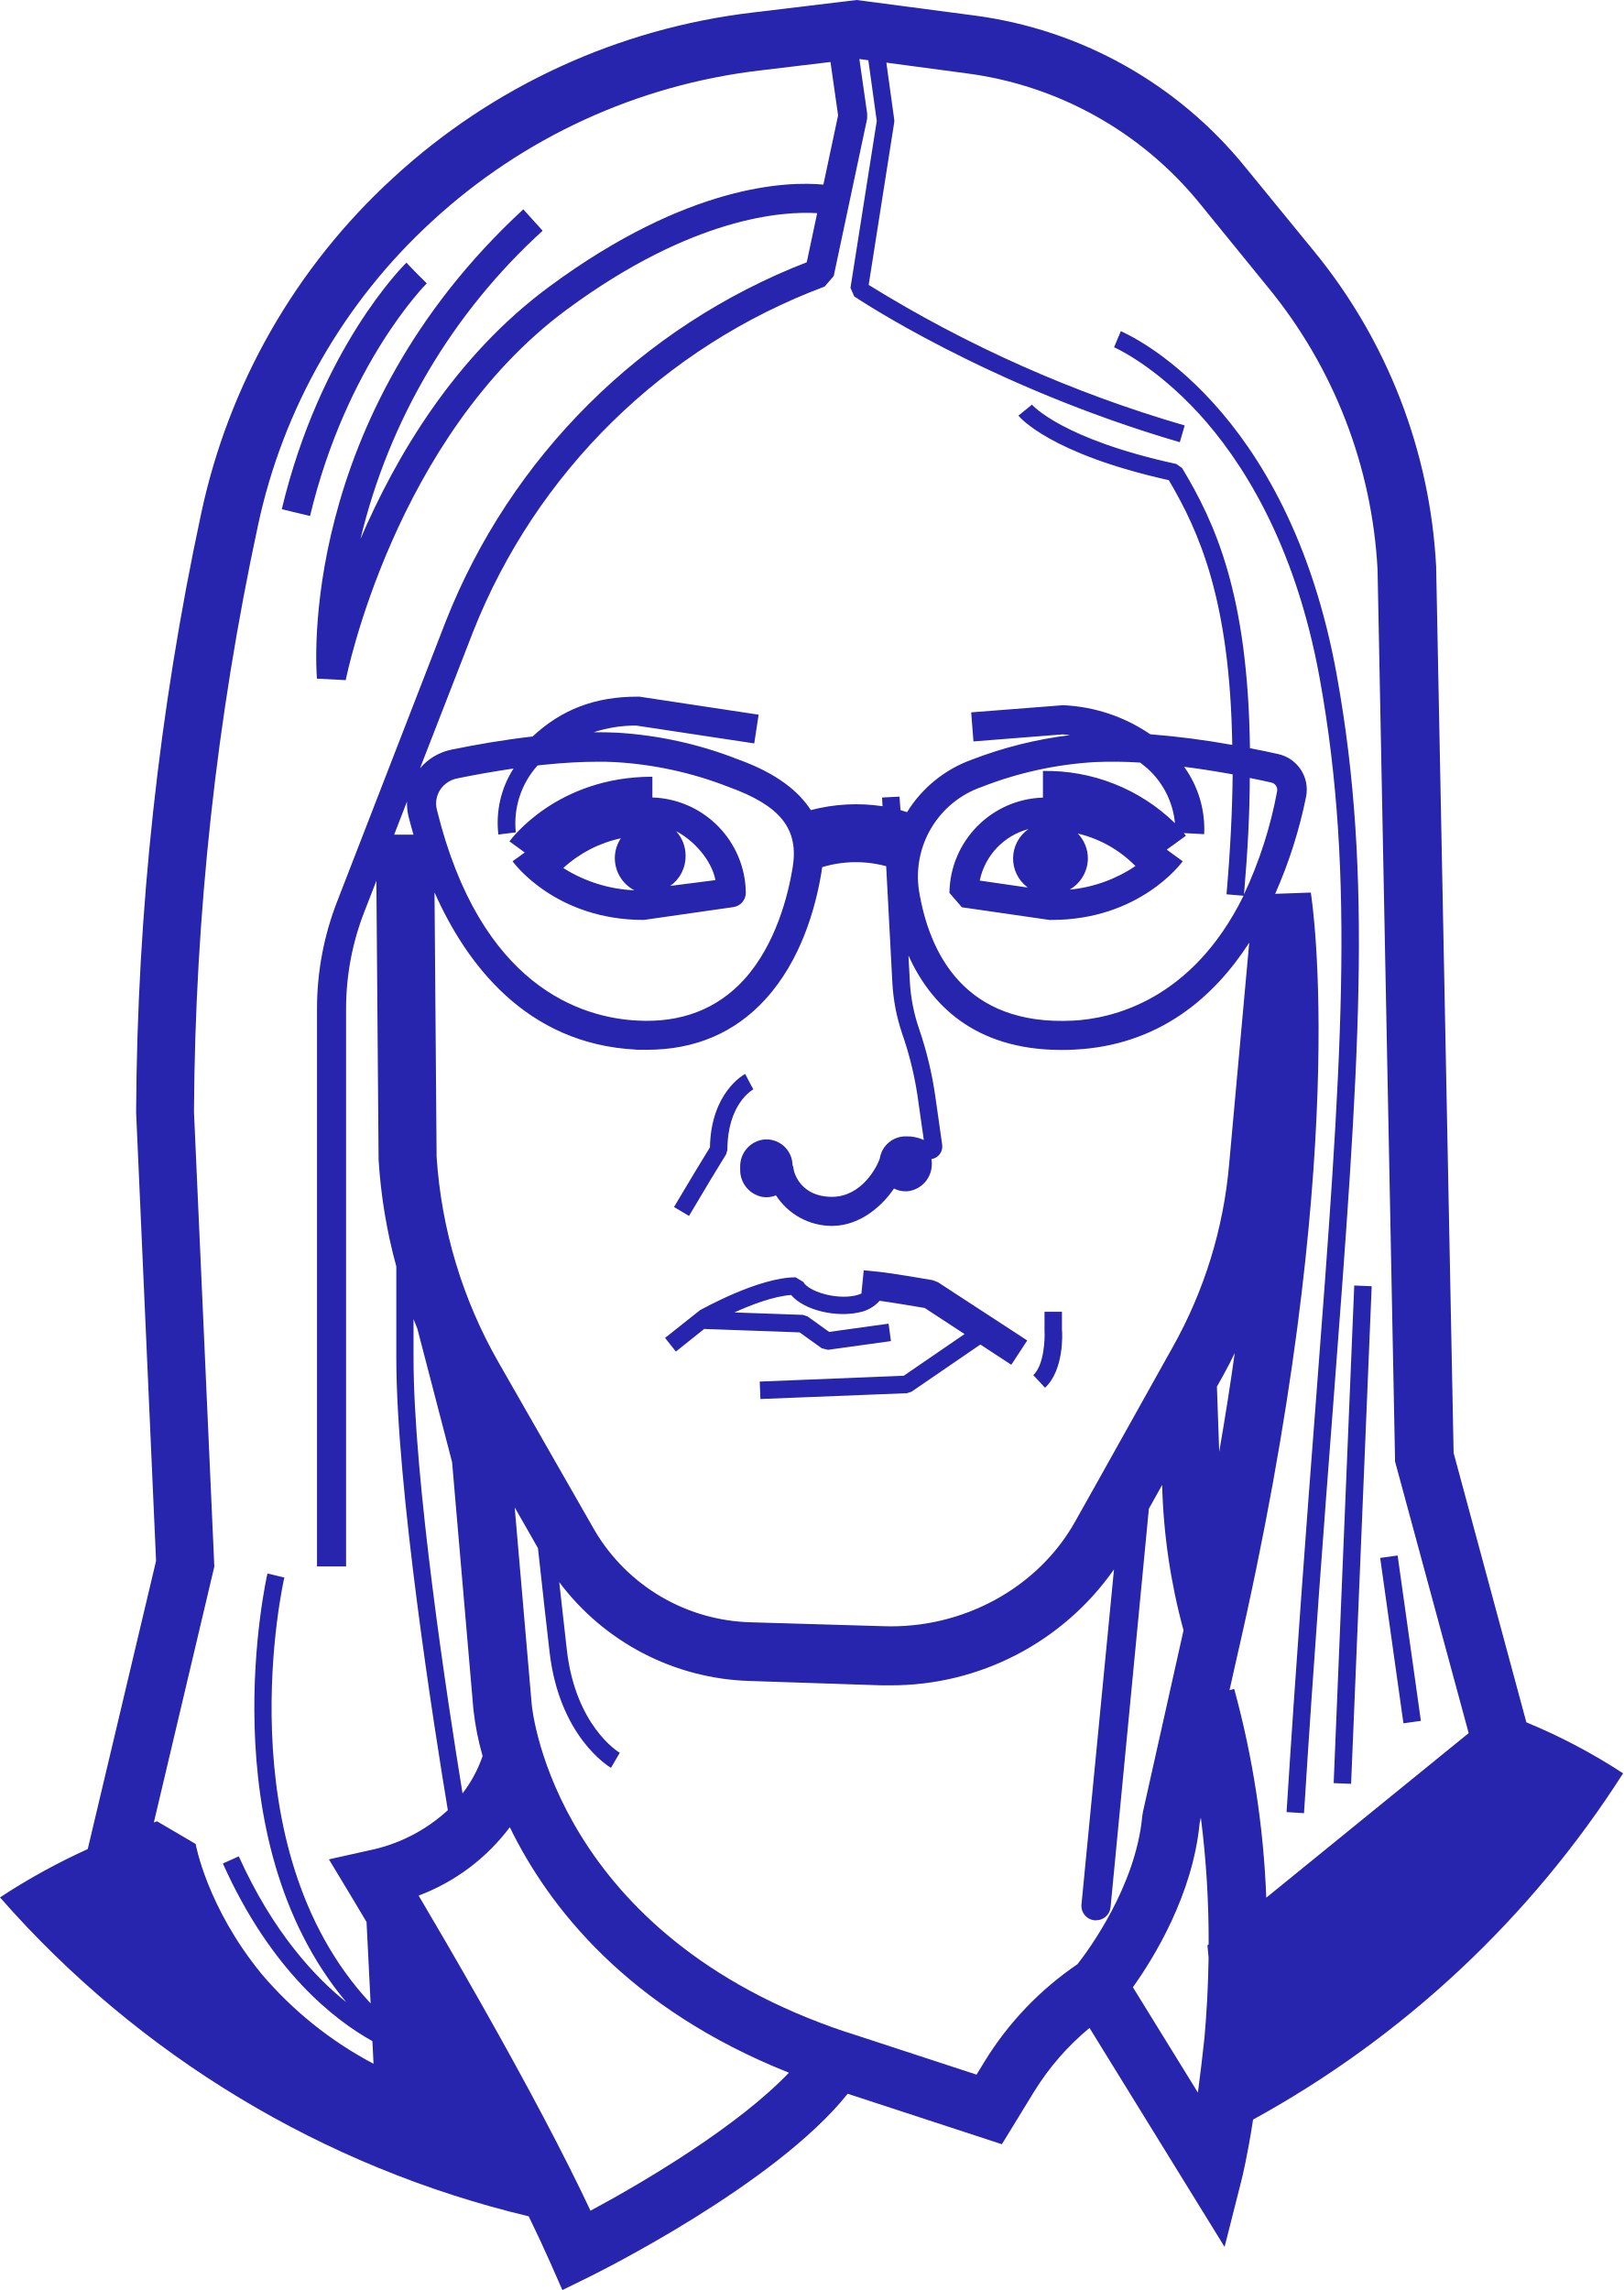
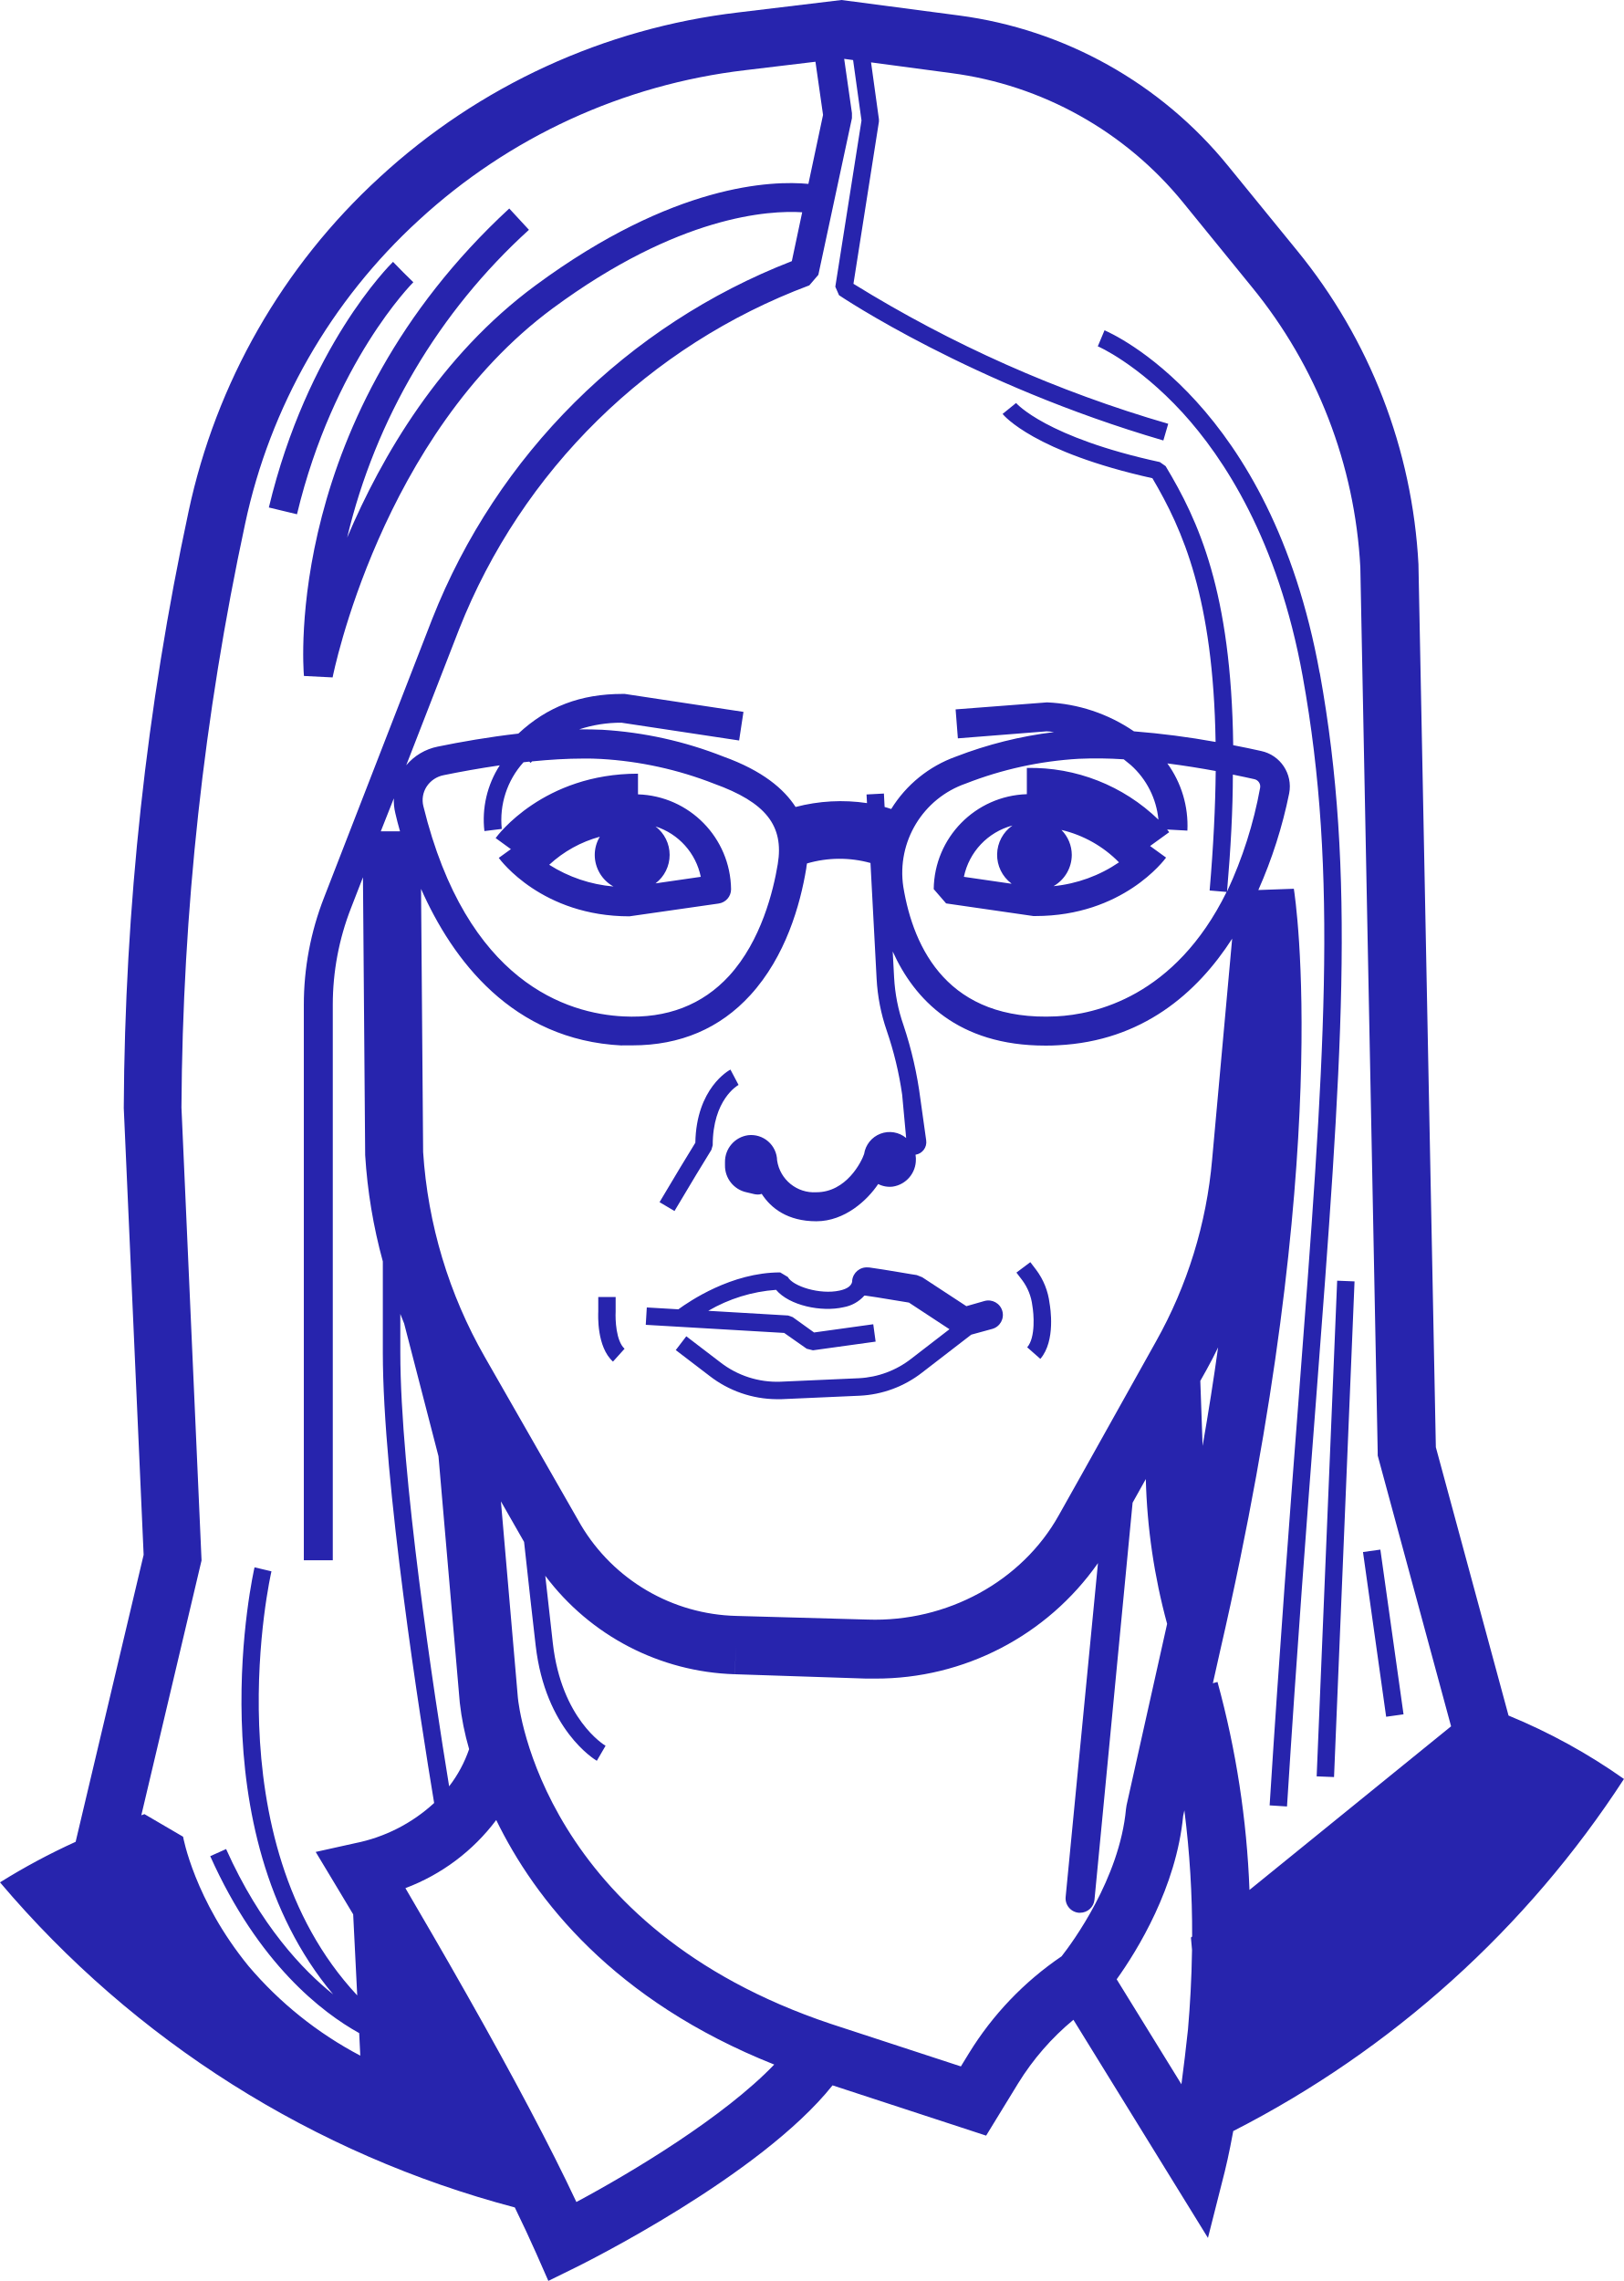
- <svg xmlns="http://www.w3.org/2000/svg" viewBox="0 0 279.19 393.83">
+ <svg xmlns="http://www.w3.org/2000/svg" viewBox="0 0 280.4 393.83">
+   <defs>
+     <style>.cls-1{fill:#2724ad;}</style>
+   </defs>
  <g id="Layer_2" data-name="Layer 2">
    <g id="Layer_1-2" data-name="Layer 1">
-       <path d="M121.11,228.55l16.41.59,3.81,2.73,1.08.27,10.82-1.5-.41-3-10.22,1.42-3.69-2.65-.82-.28-11.79-.42c2.93-1.33,6.76-2.79,9.76-3,2.29,2.7,7.82,3.86,11.64,3a6.24,6.24,0,0,0,3.58-2c2.16.28,6.31,1,7.75,1.23l6.86,4.49-10.46,7.17-24.77,1,.12,3,25.2-1,.79-.26,11.84-8.11,5.32,3.48,2.74-4.18-15.33-10-.94-.37c-.29-.05-7.09-1.23-9.36-1.45l-2.49-.25-.4,4a5.16,5.16,0,0,1-1.08.35c-3.4.74-8.06-.74-8.92-2.35l-1.32-.79c-6.35,0-16,5.43-16.45,5.66l-6,4.76,1.86,2.35Zm3.76-30,.23-.79c0-7.88,4.28-10.32,4.46-10.42l-.71-1.32-.69-1.33c-.24.13-5.89,3.19-6.06,12.63-1.39,2.24-3.47,5.69-6.18,10.26l2.58,1.53C121.35,204.28,123.5,200.73,124.87,198.53ZM88.15,148.12c.3.41,7.49,10.09,22.56,10.09L126.13,156h0a2.49,2.49,0,0,0,2.14-2.46,16.6,16.6,0,0,0-16.07-16.39v-3.57c-16.33,0-24.25,10.67-24.58,11.12l2.63,1.91Zm29.76-1a6.17,6.17,0,0,0-1.64-4.18c3.09,1.6,6.11,5,6.78,8.42l-7.79,1A6.2,6.2,0,0,0,117.91,147.15Zm-11.1-3a6.14,6.14,0,0,0-1.07,3.47,6.26,6.26,0,0,0,3.36,5.52,24.84,24.84,0,0,1-12.22-3.83A21.17,21.17,0,0,1,106.82,144.16Zm123.1-28c-8.44-46.66-36-58.67-37.15-59.16l-1.16,2.77c.07,0,6.87,3,14.59,11.4,7.13,7.8,16.52,22,20.78,45.53,6.22,34.37,3.76,66.52-.7,124.9-1.54,20.13-3.28,42.94-5,70.08l3,.19c1.71-27.12,3.46-49.92,5-70C233.74,183.23,236.21,150.94,229.92,116.19ZM179.73,238.66c3.27-3,3-9.42,2.91-10v-3.06h-3v3.16c.09,1.47-.06,6-1.93,7.73Zm49.64,68,3,.12,3.54-85.58-3-.12Zm12-10.29,3-.42-4-28.44-3,.42ZM73.4,48.73,71.65,47,69.9,45.17c-.6.59-14.8,14.74-21.44,42.4l4.86,1.17C59.61,62.56,73.26,48.87,73.4,48.73ZM262.51,296.2,250,249.87l-3-152.22v-.17a93.37,93.37,0,0,0-21-54.27L214.11,28.67a72,72,0,0,0-46.5-26L147.33,0,129.48,2.15A110.39,110.39,0,0,0,67.6,30.6a109,109,0,0,0-33,57.71,502.34,502.34,0,0,0-11.19,103l3.43,77.13L15.09,318A110.77,110.77,0,0,0,0,326.31a174.9,174.9,0,0,0,90.93,54.85c1.4,2.87,2.63,5.52,3.69,7.91l2.1,4.77,4.68-2.3c1.38-.68,31.93-15.83,44.39-31.46l26.52,8.68,5.51-9a44.68,44.68,0,0,1,9.56-11l23.23,37.66,2.9-11.45c.13-.5,1.06-4.29,2-10.45a175.82,175.82,0,0,0,63.64-59.55A100.85,100.85,0,0,0,262.51,296.2ZM45,339.49C35.59,328,33.66,317.2,33.65,317.12L27,313.22l-.54.2,10.4-44L33.36,191.2a492.18,492.18,0,0,1,11-100.8A99,99,0,0,1,74.36,38a100.45,100.45,0,0,1,56.31-25.88l12.16-1.46,1.31,9.18-2.53,11.91c-6.23-.59-23.27-.08-47.11,17.52C78.08,61.36,68,78.7,62,92.68a104.56,104.56,0,0,1,31.33-53L90,36C51.12,71.88,54.36,114.9,54.51,116.71l4.95.26c.08-.42,8.36-41.81,38-63.72,21.76-16.07,37.37-16.95,43.08-16.59l-1.79,8.44a109.28,109.28,0,0,0-62.09,61.77L58,155a50.83,50.83,0,0,0-3.48,18.5v95.89h5V173.49a45.85,45.85,0,0,1,3.14-16.68l2.07-5.33.38,47.68v.26a90.53,90.53,0,0,0,3.05,18.38v15.74c0,22.22,6.51,63.6,8.86,77.77a28.3,28.3,0,0,1-13.65,6.94l-6.8,1.52,3.62,6s1.09,1.8,2.85,4.77l.7,14C38.43,317.41,48.78,271.8,48.9,271.3L46,270.61c-.12.5-10.3,45.24,13.57,73.73C54.3,340.13,47,332.43,41.07,319.25l-2.74,1.23c8.33,18.6,19.33,27,25.72,30.55l.19,3.89A65,65,0,0,1,45,339.49Zm48.89-208c3-.3,6-.49,8.93-.49,1,0,2,0,3,.07a63.53,63.53,0,0,1,19.5,4.27c8.92,3.21,12.11,7.24,11,13.89-.76,4.6-2.85,13.21-8.4,19.29-4.59,5-10.73,7.4-18.25,7-9.69-.48-27.07-5.84-34.54-36.3a4.32,4.32,0,0,1,.55-3.36,4.57,4.57,0,0,1,3-2c2.83-.58,6.13-1.18,9.64-1.69a17.27,17.27,0,0,0-2.61,11.35l3-.37a14.86,14.86,0,0,1,3.75-11.51l1-.11Zm15.56,49.05q.91,0,1.81,0c8.27,0,15.12-2.92,20.38-8.69,6.09-6.68,8.6-15.57,9.64-21.85,0-.25.09-.54.13-.87a19.92,19.92,0,0,1,11-.16l1.06,20a32.82,32.82,0,0,0,1.67,8.74,59.12,59.12,0,0,1,2.63,10.54l1.11,7.8a7,7,0,0,0-3.14-.62,4.49,4.49,0,0,0-4.43,3.81c-.45,1.38-3.08,6.59-8.24,6.59-5.32,0-6.52-4.08-6.59-4.81a2.21,2.21,0,0,0-.18-.68,4.49,4.49,0,0,0-5-4.36,4.63,4.63,0,0,0-4,4.66v.5a4.71,4.71,0,0,0,3.73,4.69,4.4,4.4,0,0,0,2.43-.25,11.48,11.48,0,0,0,9.61,5.25c5,0,8.84-3.67,10.68-6.43a4.38,4.38,0,0,0,2.51.45,4.7,4.7,0,0,0,4-4.73v-.19a4.45,4.45,0,0,0-.06-.59h0a2.19,2.19,0,0,0,1.84-2.48l-1.18-8.3a63.27,63.27,0,0,0-2.8-11.64,29.77,29.77,0,0,1-1.58-8.11l-.24-4.48c3.73,8.26,11.24,16.24,26.33,16.24.72,0,1.47,0,2.23-.06,14.52-.72,24-9,30.05-18.4l-3.46,38.14a77.94,77.94,0,0,1-9.7,31.42l-12.85,23,4,2.24h0l-4-2.24-3.93,7c-6.36,11.4-19.32,18.5-33,18L129.18,279a32.13,32.13,0,0,1-26.85-15.7l-16.59-29a81.88,81.88,0,0,1-10.65-35.39l-.36-45.44C80.14,165.66,90.44,179.57,109.42,180.51Zm75.92-37.19a20.51,20.51,0,0,1,9.91,5.59A24.36,24.36,0,0,1,183.95,153a6.25,6.25,0,0,0,3.15-5.4A6.17,6.17,0,0,0,185.34,143.32Zm-6-10.72v4.54a16.6,16.6,0,0,0-16.08,16.39l2.14,2.47,15.06,2.18.36,0c15.07,0,22.26-9.68,22.56-10.09l-2.75-2,3.3-2.39s-.16-.21-.36-.46l3.5.19a18.26,18.26,0,0,0-3.45-11.59c3,.38,5.85.85,8.35,1.3-.06,6.11-.39,12.94-1.06,20.63l2.93.25c-8.94,18.16-22.82,21.16-29.39,21.48-18.64.92-24.67-11.65-26.43-22.36a16.31,16.31,0,0,1,10.8-17.84,63.5,63.5,0,0,1,19.5-4.27,71,71,0,0,1,7.76.09c.42.34.84.68,1.22,1a14.49,14.49,0,0,1,4.75,9.42A31.7,31.7,0,0,0,179.36,132.59Zm-2.68,20-8.19-1.19a11.61,11.61,0,0,1,8.38-8.86,6.18,6.18,0,0,0-.19,10Zm37.25,1.31c.64-7.47,1-14.14,1-20.15,1.46.29,2.73.57,3.71.79a1.29,1.29,0,0,1,1,1.48A73.15,73.15,0,0,1,213.92,153.88ZM77.75,251.44,81.42,294A48.25,48.25,0,0,0,83,302a22.34,22.34,0,0,1-3.45,6.42c-2.59-15.89-8.43-54-8.43-74.91v-6.65c.21.55.44,1.1.66,1.65Zm-6.64-107.9-3.32,0L70,137.84a9.38,9.38,0,0,0,.26,2.57C70.5,141.35,70.78,142.41,71.11,143.54Zm30.45,236.66c-4.44-9.45-10.77-21.43-18.85-35.7C78.47,337,74.6,330.4,72,326a35,35,0,0,0,15.68-11.76c6.66,13.68,20.26,31.18,48,42.22C127.07,365.51,111.16,375.05,101.56,380.19Zm83.78-42.42a54.92,54.92,0,0,0-16,16.74l-1.39,2.27-22.39-7.33-.06,0c-49.7-16.62-53.9-54.72-54.05-56.31l-2.93-33.91,4,7c.71,6.49,1.56,14.16,2,17.88,1.69,14.59,10.2,19.7,10.56,19.91l1.51-2.59c-.31-.18-7.59-4.65-9.1-17.66-.3-2.57-.79-7-1.31-11.69a42.49,42.49,0,0,0,32.74,17l22.66.75,1.55,0a46.78,46.78,0,0,0,38.46-19.94L186,327.52a2.5,2.5,0,0,0,2.25,2.73h.24A2.5,2.5,0,0,0,191,328l6.59-68.54,2.28-4.08a105.35,105.35,0,0,0,3.68,25l-7,31.31-.1.66C195.34,324.37,187.19,335.41,185.33,337.77Zm22.52-1.11c-.07,5-.34,9.6-.71,13.78-.33,3.13-.73,6.41-1.13,9.43l-11.18-18.12c3.58-5,10.3-15.9,11.48-28.23l.21-.94a167.31,167.31,0,0,1,1.34,21.8l-.21.17Zm1.83-86.94-.4-11.26,1.07-1.91q1.07-1.92,2-3.88Q211.23,240.77,209.68,249.72Zm8.09,76.63a158.54,158.54,0,0,0-5.52-35.91l-.8.22,1.25-5.58c19.78-85.82,13-129.76,12.73-131.59l-6.13.22A80.7,80.7,0,0,0,224.63,137a6.26,6.26,0,0,0-4.86-7.33c-1.37-.31-3-.65-4.8-1-.33-26.52-6-38.76-11.67-48.18l-1-.7c-19.66-4.27-24.77-10.14-24.82-10.2l-2.33,1.89c.22.27,5.46,6.56,25.87,11.1,5.27,8.94,10.51,20.69,10.91,45.53a141.63,141.63,0,0,0-14.1-1.83,28.75,28.75,0,0,0-15-5l-15.8,1.23.39,5,15.31-1.21c.43,0,.86.08,1.28.13a70.66,70.66,0,0,0-16.92,4.23A21.75,21.75,0,0,0,156,139.67c-.38-.13-.76-.25-1.13-.35L154.7,137l-3,.16.08,1.49a30.71,30.71,0,0,0-12.33.67c-2-3.1-5.68-6.26-12.46-8.7A68,68,0,0,0,106.05,126c-1.29-.06-2.61-.08-3.94-.07a23,23,0,0,1,7.3-1.15l20.31,3.07.75-4.94-20.5-3.1-.37,0c-7.25,0-13,2.19-18,6.85-5.1.58-10,1.45-13.94,2.26a9.54,9.54,0,0,0-5.43,3.22l9.12-23.46a104.31,104.31,0,0,1,60.48-59.4l1.56-1.82,5.75-27.07,0-.87-1.34-9.37,1.54.21,1.45,10.44-4.52,28.7.64,1.47c.22.15,22.82,15.39,56,25.08l.84-2.88A219.61,219.61,0,0,1,149.4,49l4.4-28V20.6l-1.36-9.83,13.84,1.85A62,62,0,0,1,206.35,35l11.83,14.54a83.44,83.44,0,0,1,18.74,48.41l3,152.75v.61l12.67,46.75Z" style="fill:#2724ad" />
+       <path class="cls-1" d="M139.29,232.87l1.08.27,10.82-1.5-.41-3-10.22,1.42-3.69-2.65-.79-.28-13.79-.81A27.06,27.06,0,0,1,134,222.7c2.28,2.71,7.82,3.88,11.65,3a6.24,6.24,0,0,0,3.59-2l.2,0h0c2.24.3,6.12,1,7.5,1.2l7,4.6-6.56,5.06a16,16,0,0,1-9.09,3.4l-13.53.6a15.92,15.92,0,0,1-10.4-3.36l-5.86-4.48-1.82,2.38,5.86,4.48a19.09,19.09,0,0,0,11.56,4l.8,0,13.53-.6a19,19,0,0,0,10.79-4l8.48-6.54,3.65-1a2.5,2.5,0,1,0-1.38-4.81l-3.11.89-7.63-5-.94-.37c-.22,0-5.35-.93-8.24-1.32h-.17a2.53,2.53,0,0,0-2.74,2.28c0,.06,0,.12,0,.18-.15.74-.88,1.26-2.19,1.54-3.39.74-8.06-.74-8.92-2.35l-1.32-.79c-8.42,0-15.69,5-17.58,6.37l-5.45-.32-.18,3,23.9,1.4Zm-16.46-34.34.23-.79c0-7.88,4.28-10.32,4.46-10.42l-1.4-2.65c-.24.13-5.89,3.18-6.06,12.63-1.38,2.22-3.45,5.67-6.18,10.26l2.58,1.53C119.33,204.26,121.47,200.71,122.83,198.53ZM86.12,148.12c.3.41,7.49,10.09,22.56,10.09L124.09,156h0a2.49,2.49,0,0,0,2.14-2.46,16.6,16.6,0,0,0-16.07-16.39v-3.57c-16.33,0-24.26,10.67-24.58,11.12l2.63,1.91ZM121,151.39l-7.81,1.13a6.18,6.18,0,0,0,0-9.83A11.58,11.58,0,0,1,121,151.39Zm-17.43-6.93a6.13,6.13,0,0,0-.88,3.16,6.25,6.25,0,0,0,3.23,5.44,24.59,24.59,0,0,1-11.09-3.75A21,21,0,0,1,103.59,144.46Zm124.29-28.27c-8.44-46.66-36-58.67-37.15-59.16l-1.16,2.77c.07,0,6.87,3,14.59,11.4,7.13,7.79,16.52,22,20.78,45.53,6.22,34.37,3.76,66.52-.7,124.9-1.54,20.13-3.28,42.94-5,70.08l3,.19c1.71-27.12,3.46-49.92,5-70C231.7,183.23,234.17,150.94,227.88,116.19ZM178.25,225.43c.24,1.32.6,5.47-.89,7.19l2.27,2c2.7-3.12,1.7-9,1.59-9.61a12,12,0,0,0-2.32-5.78l-1-1.31-2.4,1.8,1,1.31A9.15,9.15,0,0,1,178.25,225.43Zm-72.41,9.66,2-2.22c-1.49-1.35-1.61-5.08-1.54-6.37v-2.56h-3v2.47C103.28,227,103,232.53,105.84,235.09Zm121.5,71.61,3,.12,3.54-85.58-3-.12Zm12-10.29,3-.42-4-28.44-3,.42ZM71.37,48.73,69.61,47l-1.75-1.79c-.6.59-14.8,14.74-21.44,42.41l4.86,1.17C57.57,62.56,71.23,48.87,71.37,48.73ZM260.47,296.2l-12.55-46.33-3-152.22v-.17a93.38,93.38,0,0,0-21-54.27L212.07,28.67a72,72,0,0,0-46.5-26L145.3,0,127.45,2.15A110.39,110.39,0,0,0,65.56,30.6a109,109,0,0,0-33,57.71,502.41,502.41,0,0,0-11.19,103l3.43,77.14L13.06,318A112.23,112.23,0,0,0,0,325a175,175,0,0,0,88.89,56.13c1.4,2.87,2.63,5.52,3.69,7.91l2.1,4.77,4.68-2.3c1.38-.68,31.93-15.83,44.39-31.46l26.52,8.68,5.51-9a44.66,44.66,0,0,1,9.56-11l23.23,37.66,2.9-11.45c.1-.4.72-2.9,1.47-7a175.79,175.79,0,0,0,67.46-60.79A101.06,101.06,0,0,0,260.47,296.2ZM42.94,339.49C33.55,328,31.63,317.21,31.61,317.12l-6.67-3.9-.54.2,10.4-44L31.33,191.2a492.23,492.23,0,0,1,11-100.8A99,99,0,0,1,72.33,38a100.46,100.46,0,0,1,56.31-25.88l12.16-1.46,1.31,9.18-2.53,11.91c-6.23-.59-23.27-.08-47.11,17.52C76,61.4,65.88,78.81,59.94,92.82A104.51,104.51,0,0,1,91.33,39.68L87.93,36C49.08,71.88,52.32,114.9,52.48,116.71l4.95.25c.08-.42,8.31-41.78,38-63.72,21.76-16.07,37.37-16.95,43.08-16.59l-1.79,8.44a109.28,109.28,0,0,0-62.09,61.77L55.94,155a50.84,50.84,0,0,0-3.48,18.5v95.89h5V173.49A45.86,45.86,0,0,1,60.6,156.8l2.07-5.33.38,47.68v.26a90.53,90.53,0,0,0,3.05,18.38v15.74c0,22.22,6.51,63.6,8.86,77.77a28.3,28.3,0,0,1-13.65,6.94l-6.8,1.51,3.61,6s1.09,1.8,2.86,4.77l.7,14C36.4,317.4,46.75,271.8,46.87,271.3l-2.92-.69c-.12.5-10.3,45.24,13.57,73.73-5.25-4.21-12.58-11.91-18.48-25.09l-2.74,1.23c8.33,18.6,19.33,27,25.72,30.55l.19,3.89A64.94,64.94,0,0,1,42.94,339.49Zm40.7-196,3-.37a14.86,14.86,0,0,1,3.75-11.51l1-.11.23.21.24-.25c3-.3,6-.49,8.93-.49,1,0,2,0,3,.07a63.53,63.53,0,0,1,19.5,4.27c8.92,3.21,12.11,7.24,11,13.89-.76,4.6-2.85,13.21-8.4,19.29-4.59,5-10.73,7.39-18.25,7-9.69-.48-27.07-5.84-34.54-36.3a4.31,4.31,0,0,1,.55-3.36,4.56,4.56,0,0,1,3-2c2.83-.58,6.14-1.18,9.64-1.69A17.27,17.27,0,0,0,83.64,143.5Zm23.74,37q.91,0,1.81,0c8.27,0,15.12-2.92,20.38-8.69,6.09-6.68,8.6-15.57,9.64-21.85,0-.25.09-.55.13-.87A20,20,0,0,1,150.3,149l1.06,20a32.81,32.81,0,0,0,1.74,8.93A60.2,60.2,0,0,1,155.77,189l.69,7.48a4.46,4.46,0,0,0-7.26,2.77c-.44,1.33-3.07,6.6-8.24,6.6a6.45,6.45,0,0,1-6.78-5.49,4.49,4.49,0,0,0-5-4.36,4.63,4.63,0,0,0-4,4.66v.51a4.7,4.7,0,0,0,3.73,4.69c.87.16,1.79.59,2.61.27,1.6,2.49,4.5,4.73,9.43,4.73s8.84-3.67,10.68-6.43a4.38,4.38,0,0,0,2.51.45,4.7,4.7,0,0,0,4-4.73v-.19a4.44,4.44,0,0,0-.06-.59h0a2.19,2.19,0,0,0,1.84-2.48l-1-7.14A67,67,0,0,0,156,177a29.76,29.76,0,0,1-1.62-8.24l-.24-4.48c3.73,8.26,11.24,16.25,26.33,16.25.72,0,1.47,0,2.23-.06,14.52-.72,24-9,30.05-18.4l-3.46,38.14a77.93,77.93,0,0,1-9.7,31.42l-12.85,23-3.93,7c-6.36,11.4-19.29,18.47-33,18L127.15,279a32.14,32.14,0,0,1-26.85-15.7l-16.59-29a81.89,81.89,0,0,1-10.65-35.39l-.36-45.44C78.1,165.66,88.41,179.57,107.39,180.51Zm75.92-37.19a20.51,20.51,0,0,1,9.91,5.59A24.35,24.35,0,0,1,181.91,153a6.25,6.25,0,0,0,3.15-5.4A6.17,6.17,0,0,0,183.3,143.32Zm-6-10.72v4.54a16.6,16.6,0,0,0-16.08,16.39l2.14,2.47,15.06,2.18.36,0c15.07,0,22.26-9.68,22.56-10.09l-2.76-2,3.3-2.39s-.16-.21-.36-.46l3.5.19a18.26,18.26,0,0,0-3.46-11.6c3,.38,5.85.85,8.35,1.31-.06,6.11-.39,12.94-1.05,20.63l2.93.25c-8.94,18.16-22.82,21.16-29.39,21.48-18.64.92-24.67-11.65-26.43-22.36a16.31,16.31,0,0,1,10.8-17.84,63.5,63.5,0,0,1,19.5-4.27,70.75,70.75,0,0,1,7.76.09c.42.34.84.68,1.23,1a14.49,14.49,0,0,1,4.76,9.42A31.7,31.7,0,0,0,177.32,132.59Zm-2.68,20-8.19-1.19a11.61,11.61,0,0,1,8.38-8.86,6.18,6.18,0,0,0-.19,10Zm37.25,1.31c.64-7.47,1-14.14,1-20.15,1.46.29,2.73.57,3.71.79a1.29,1.29,0,0,1,1,1.48A73.17,73.17,0,0,1,211.89,153.88ZM75.71,251.43,79.39,294A48.23,48.23,0,0,0,81,302a22.34,22.34,0,0,1-3.45,6.42c-2.59-15.89-8.43-54-8.43-74.91v-6.65c.21.55.44,1.1.66,1.65Zm-6.64-107.9-3.32,0L68,137.84a9.39,9.39,0,0,0,.26,2.57C68.47,141.35,68.75,142.41,69.07,143.54ZM99.52,380.19c-4.44-9.45-10.76-21.42-18.85-35.7C76.44,337,72.57,330.4,70,326a35,35,0,0,0,15.68-11.76c6.66,13.68,20.26,31.18,48,42.22C125,365.51,109.13,375.05,99.52,380.19Zm83.78-42.42a55,55,0,0,0-16,16.74l-1.39,2.27-22.44-7.34h0c-49.7-16.62-53.9-54.72-54.05-56.31l-2.93-33.91,4,7c.71,6.49,1.56,14.16,2,17.88,1.68,14.59,10.2,19.7,10.56,19.91l1.51-2.59c-.31-.18-7.6-4.65-9.1-17.66-.3-2.57-.79-7-1.31-11.69a42.49,42.49,0,0,0,32.74,17l.17-5-.16,5,22.66.75,1.55,0a46.78,46.78,0,0,0,38.47-19.94L184,327.52a2.5,2.5,0,0,0,2.25,2.73h.24a2.5,2.5,0,0,0,2.49-2.26l6.58-68.54,2.28-4.08a105.38,105.38,0,0,0,3.68,25l-7,31.31-.1.66C193.3,324.37,185.15,335.41,183.3,337.77Zm22.52-1.11c-.07,5-.34,9.58-.7,13.75-.33,3.14-.73,6.42-1.13,9.45l-11.18-18.12c3.58-5,10.3-15.9,11.48-28.23l.21-.94a167.35,167.35,0,0,1,1.34,21.79l-.21.17Zm1.83-87-.4-11.24,1.07-1.91q1.07-1.92,2-3.87Q209.2,240.73,207.64,249.7Zm8.09,76.65a158.54,158.54,0,0,0-5.52-35.91l-.8.22,1.25-5.58c19.78-85.82,13-129.76,12.73-131.59l-6.13.22A80.7,80.7,0,0,0,222.59,137a6.26,6.26,0,0,0-4.86-7.34c-1.37-.31-3-.65-4.8-1-.33-26.52-6-38.76-11.67-48.18l-1-.7c-19.66-4.27-24.77-10.14-24.82-10.2l-2.33,1.89c.22.27,5.46,6.56,25.87,11.1,5.27,8.94,10.51,20.69,10.91,45.53a141.65,141.65,0,0,0-14.1-1.83,28.76,28.76,0,0,0-15-5L165,122.48l.39,5,15.31-1.21c.43,0,.85.08,1.28.13a70.66,70.66,0,0,0-16.92,4.23,21.75,21.75,0,0,0-11.18,9.05c-.38-.13-.76-.25-1.14-.35l-.12-2.32-3,.16.08,1.49a30.73,30.73,0,0,0-12.33.67c-2-3.1-5.68-6.26-12.46-8.7A68,68,0,0,0,104,126c-1.29-.06-2.61-.08-4-.07a23,23,0,0,1,7.31-1.15l20.31,3.07.75-4.94-20.5-3.1-.37,0c-7.26,0-13,2.19-18,6.85-5.09.58-10,1.44-13.93,2.25a9.53,9.53,0,0,0-5.43,3.22l9.12-23.46a104.32,104.32,0,0,1,60.48-59.4l1.56-1.82L147.1,20.4l0-.87-1.34-9.37,1.54.21,1.45,10.43-4.52,28.7.64,1.47c.22.15,22.82,15.39,56,25.08l.84-2.88A219.59,219.59,0,0,1,147.36,49l4.4-28V20.6l-1.36-9.83,13.84,1.85A62,62,0,0,1,204.31,35l11.83,14.54a83.44,83.44,0,0,1,18.74,48.41l3,152.75v.61l12.67,46.75Z" />
    </g>
  </g>
</svg>
